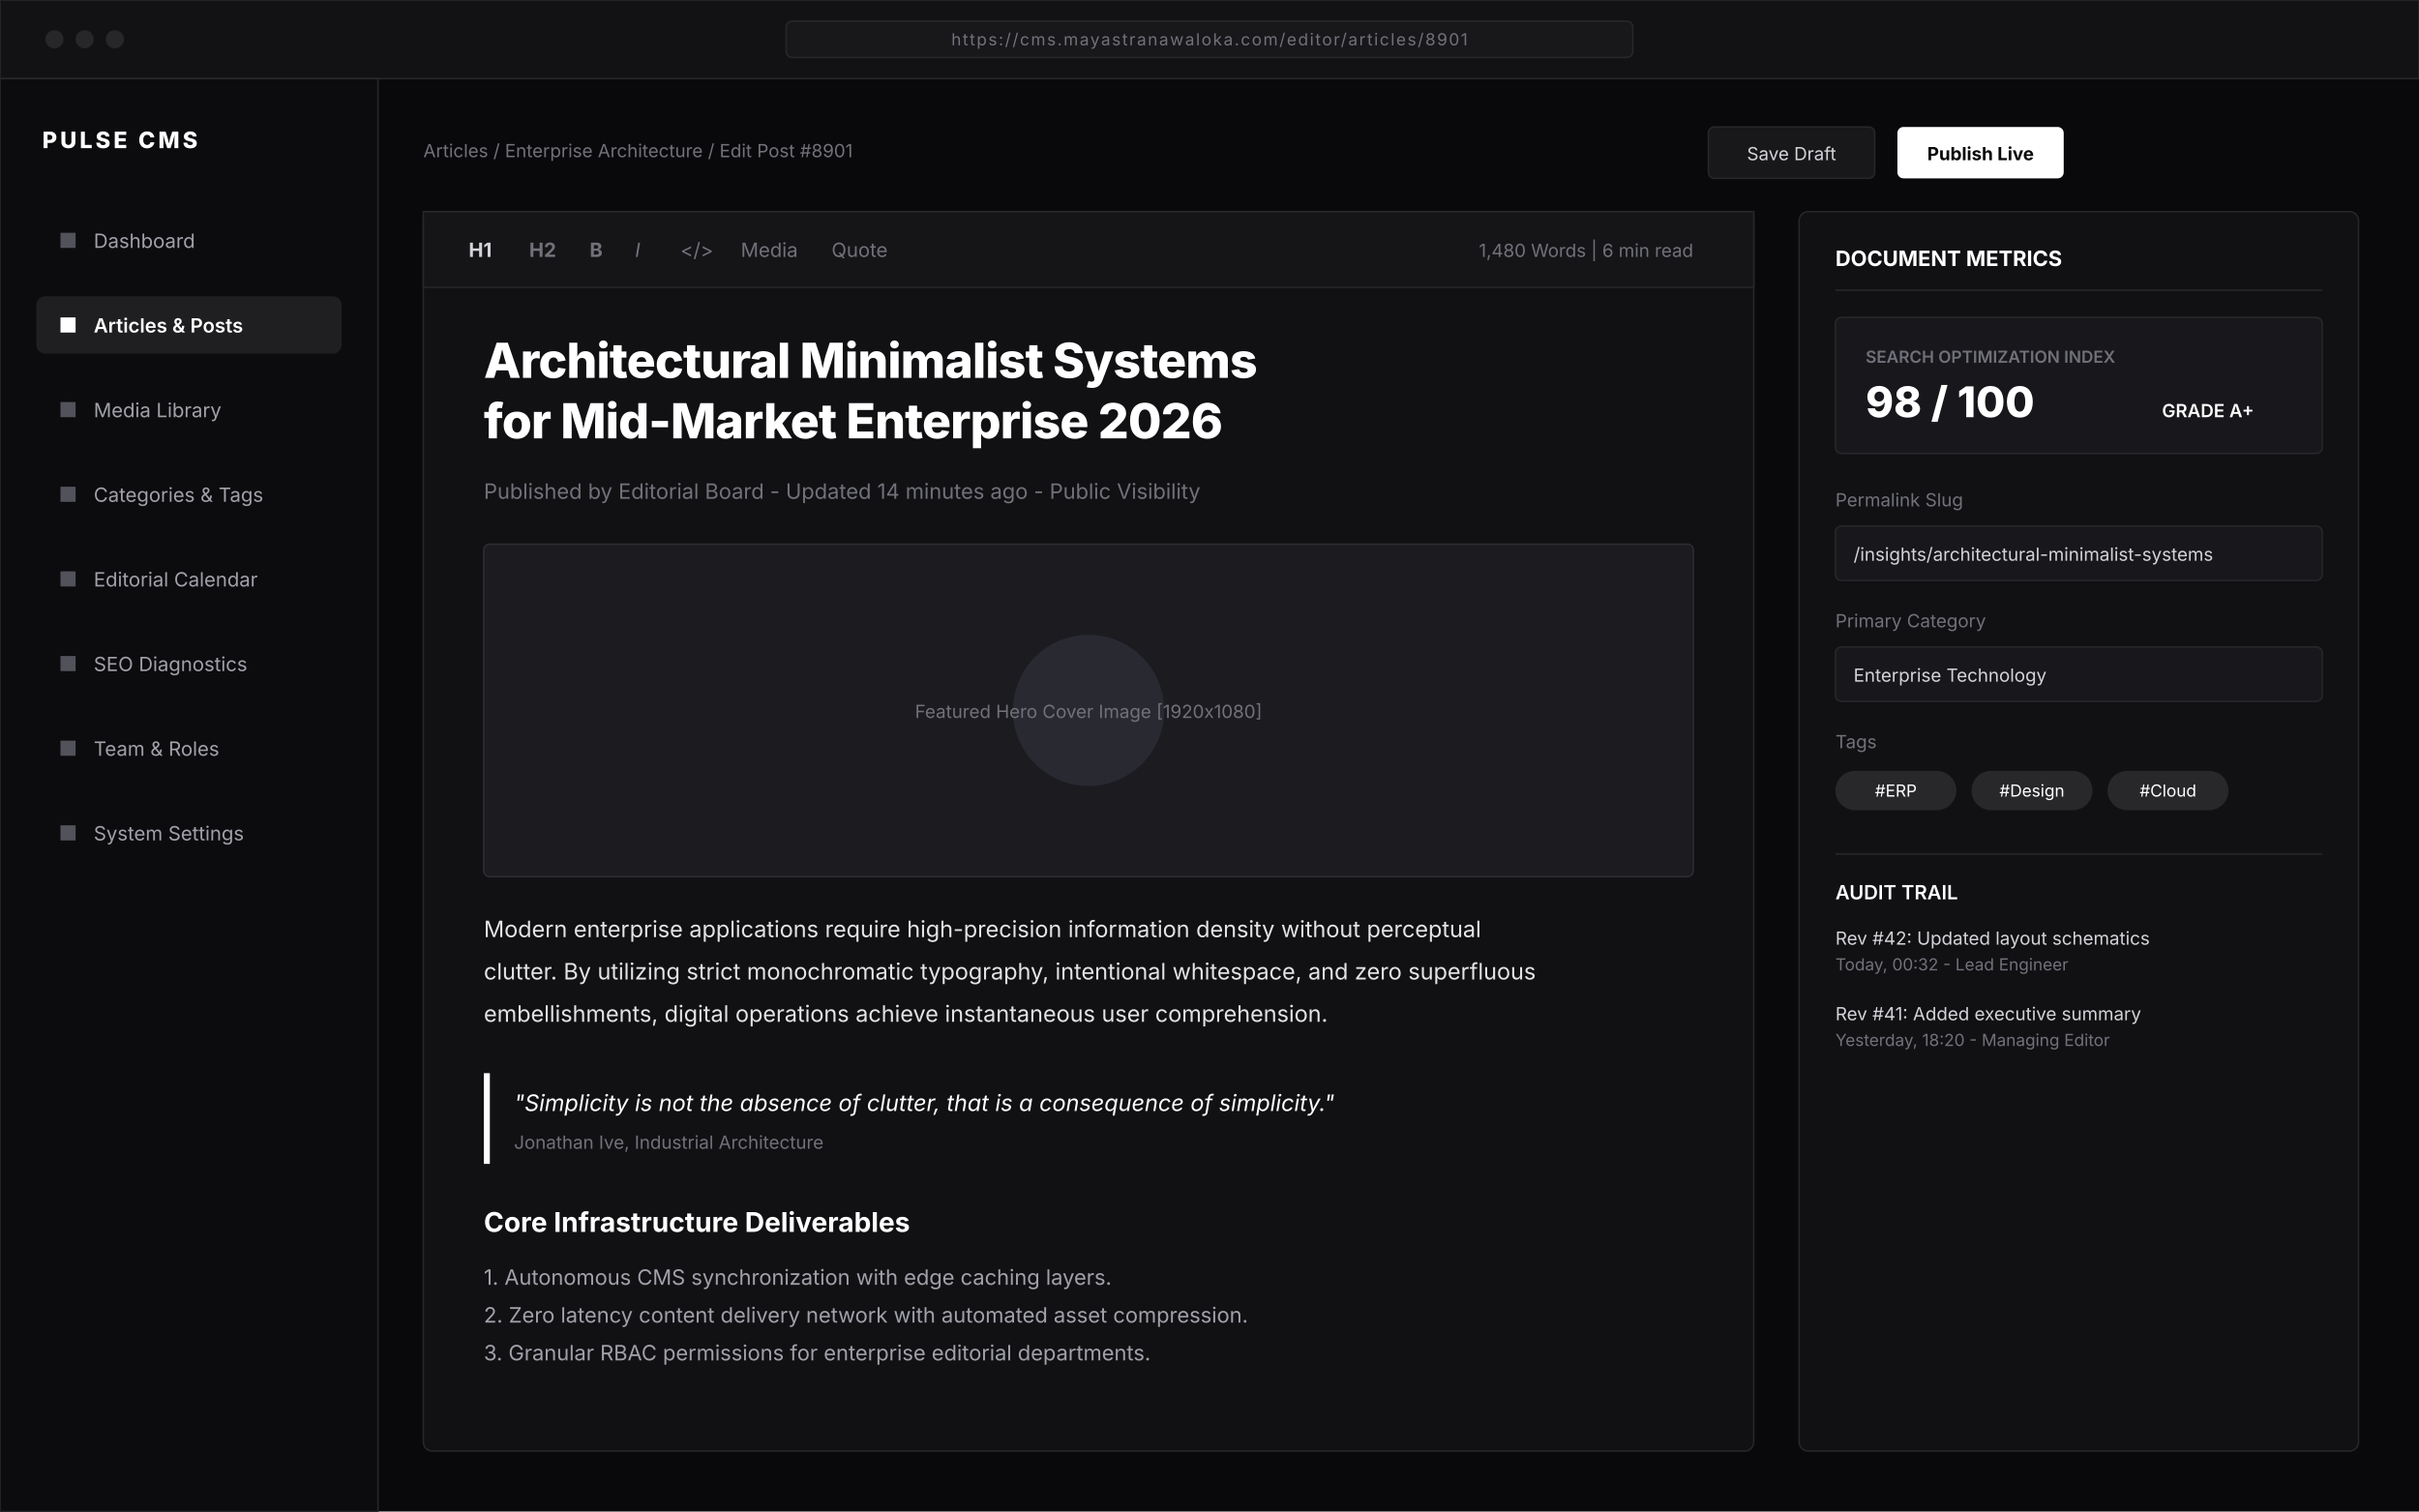
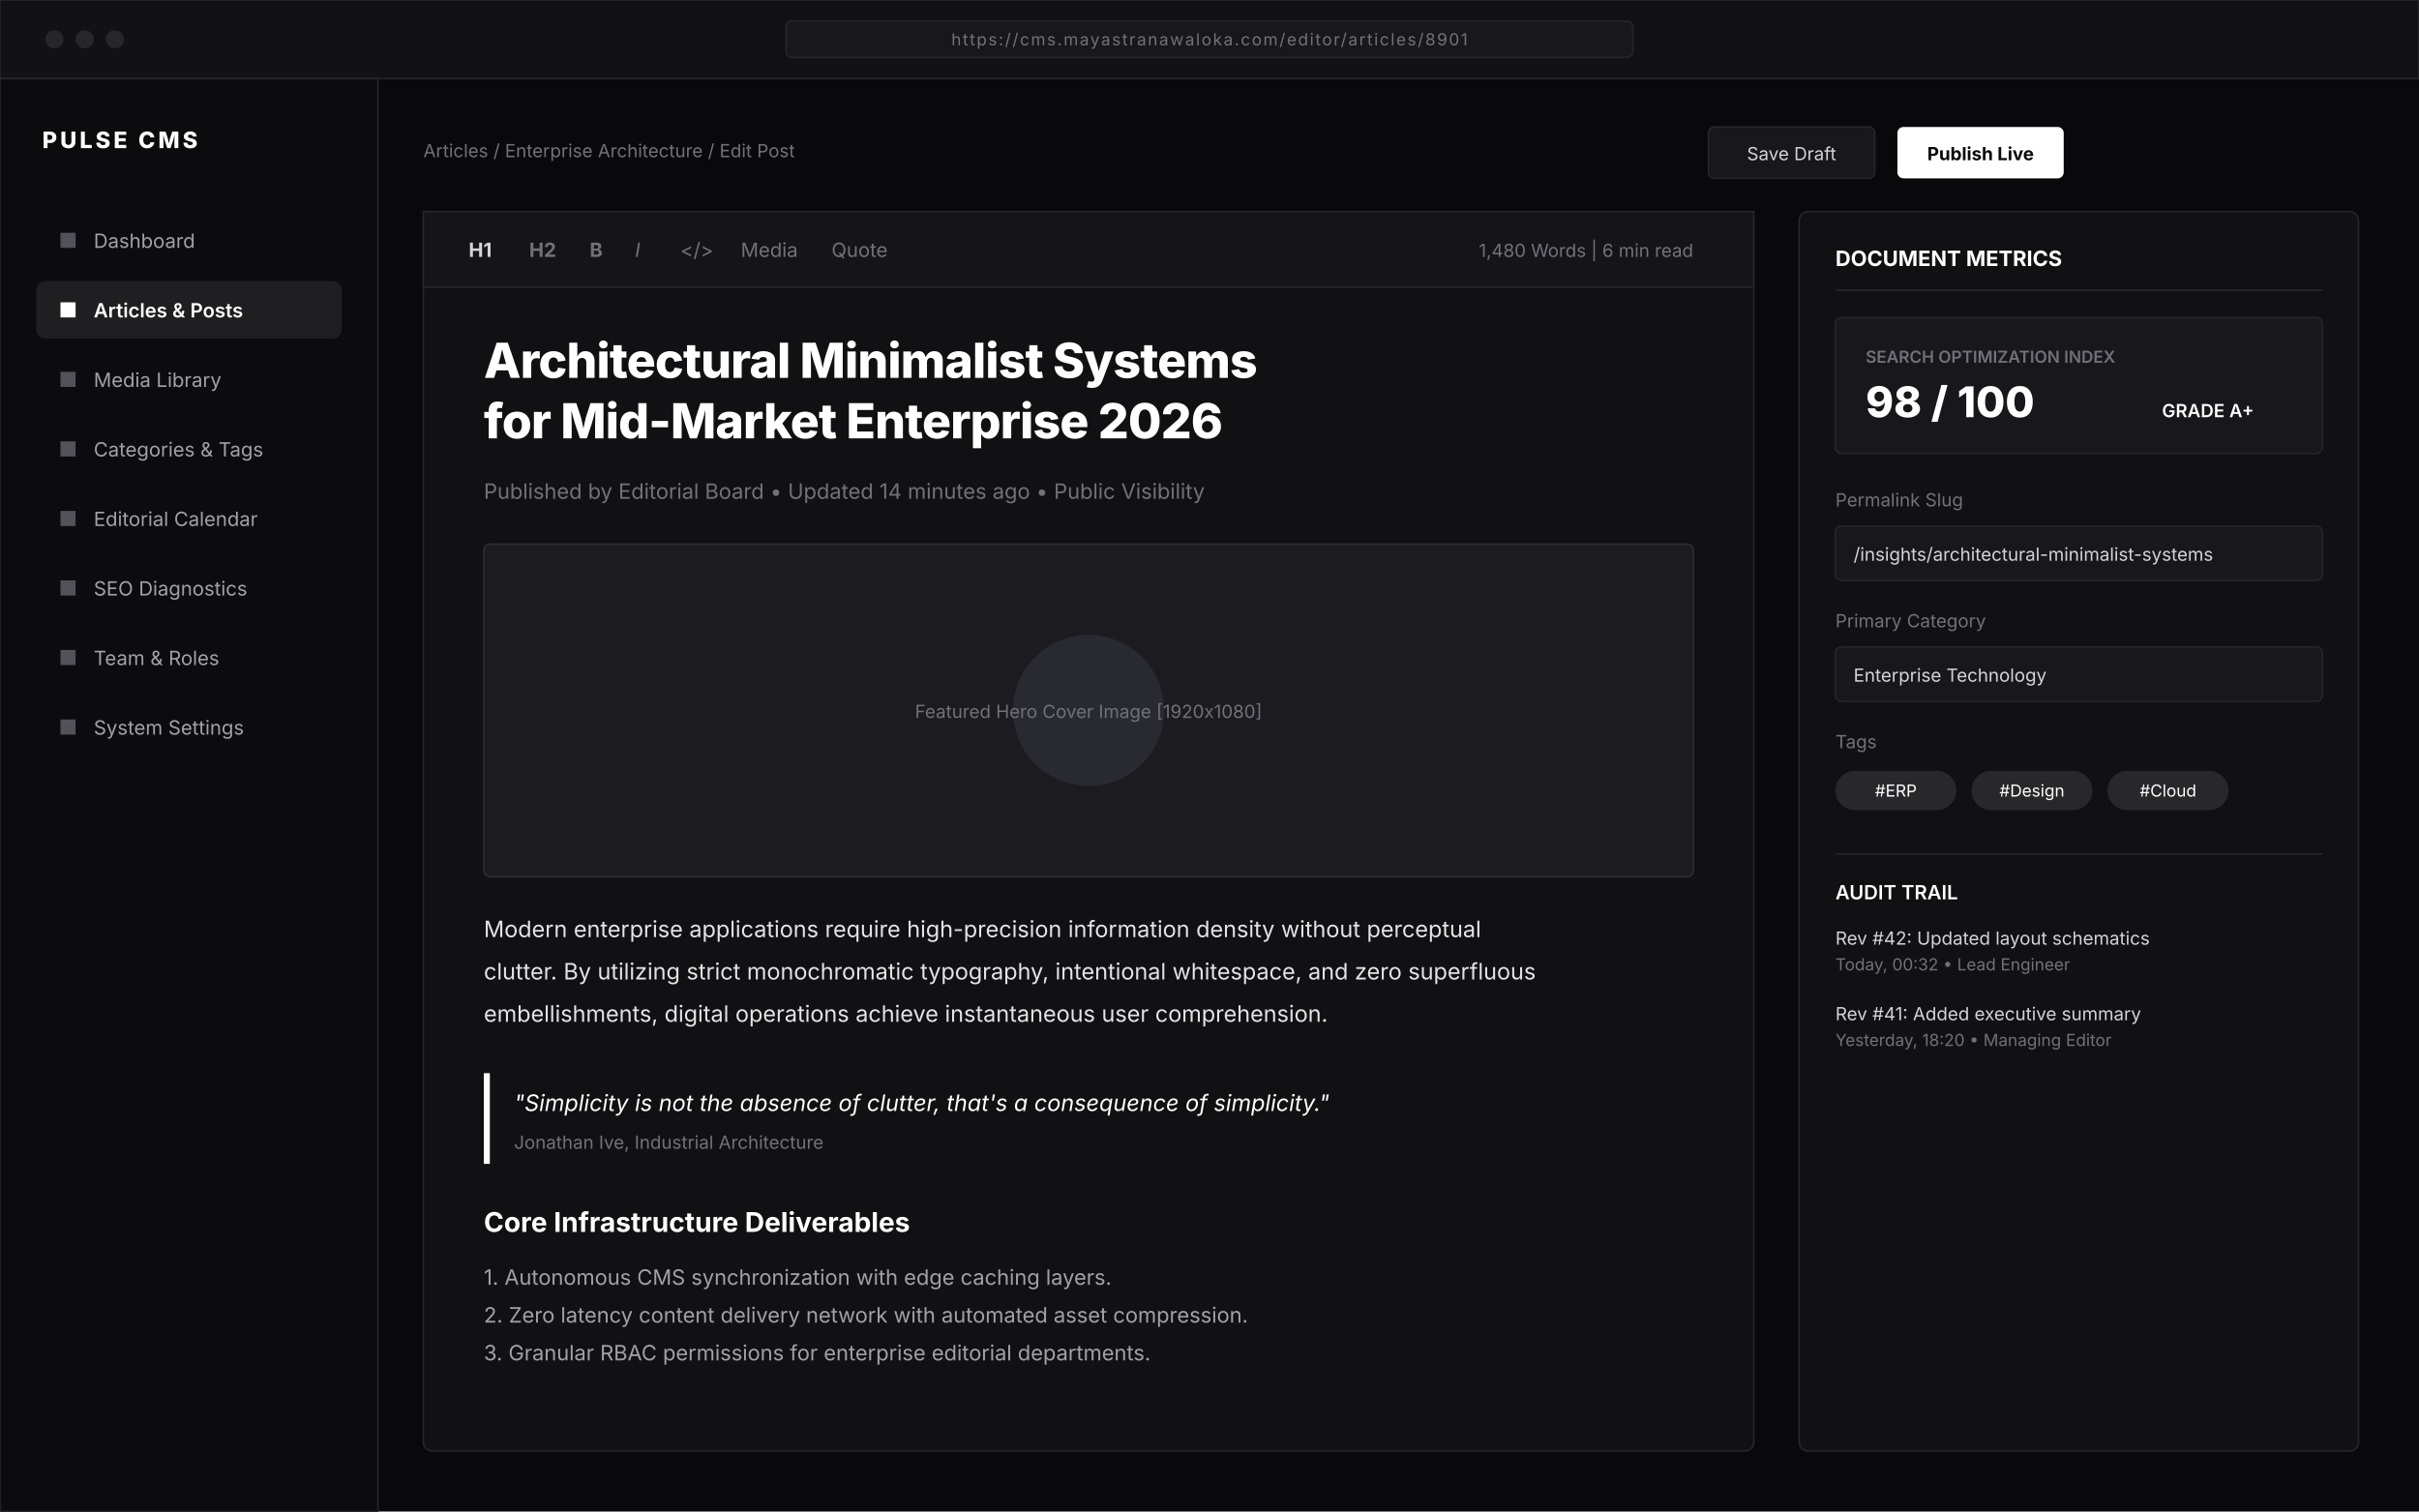
<svg xmlns="http://www.w3.org/2000/svg" viewBox="0 0 1600 1000" width="1600" height="1000" fill="none">
  <rect width="1600" height="1000" fill="#09090b" />
  <rect width="1600" height="52" fill="#121215" stroke="#27272a" stroke-width="1" />
  <circle cx="36" cy="26" r="6" fill="#27272a" />
  <circle cx="56" cy="26" r="6" fill="#27272a" />
  <circle cx="76" cy="26" r="6" fill="#27272a" />
  <rect x="520" y="14" width="560" height="24" rx="4" fill="#18181b" stroke="#27272a" stroke-width="1" />
  <text x="800" y="30" fill="#71717a" font-family="-apple-system, BlinkMacSystemFont, sans-serif" font-size="11" text-anchor="middle" letter-spacing="1">https://cms.mayastranawaloka.com/editor/articles/8901</text>
  <rect x="0" y="52" width="250" height="948" fill="#0c0c0e" stroke="#27272a" stroke-width="1" />
  <text x="28" y="98" fill="#ffffff" font-family="-apple-system, BlinkMacSystemFont, sans-serif" font-size="15" font-weight="800" letter-spacing="2">PULSE CMS</text>
  <g transform="translate(24, 140)">
+     <text x="38" y="24" fill="#a1a1aa" font-family="-apple-system, BlinkMacSystemFont, sans-serif" font-size="13">Dashboard</text>
    <rect x="16" y="14" width="10" height="10" fill="#52525b" />
-     <text x="38" y="24" fill="#a1a1aa" font-family="-apple-system, BlinkMacSystemFont, sans-serif" font-size="13">Dashboard</text>
-     <rect x="0" y="56" width="202" height="38" rx="6" fill="#ffffff" fill-opacity="0.08" />
-     <rect x="16" y="70" width="10" height="10" fill="#ffffff" />
-     <text x="38" y="80" fill="#ffffff" font-family="-apple-system, BlinkMacSystemFont, sans-serif" font-size="13" font-weight="600">Articles &amp; Posts</text>
-     <rect x="16" y="126" width="10" height="10" fill="#52525b" />
-     <text x="38" y="136" fill="#a1a1aa" font-family="-apple-system, BlinkMacSystemFont, sans-serif" font-size="13">Media Library</text>
-     <rect x="16" y="182" width="10" height="10" fill="#52525b" />
-     <text x="38" y="192" fill="#a1a1aa" font-family="-apple-system, BlinkMacSystemFont, sans-serif" font-size="13">Categories &amp; Tags</text>
-     <rect x="16" y="238" width="10" height="10" fill="#52525b" />
-     <text x="38" y="248" fill="#a1a1aa" font-family="-apple-system, BlinkMacSystemFont, sans-serif" font-size="13">Editorial Calendar</text>
-     <rect x="16" y="294" width="10" height="10" fill="#52525b" />
-     <text x="38" y="304" fill="#a1a1aa" font-family="-apple-system, BlinkMacSystemFont, sans-serif" font-size="13">SEO Diagnostics</text>
-     <rect x="16" y="350" width="10" height="10" fill="#52525b" />
-     <text x="38" y="360" fill="#a1a1aa" font-family="-apple-system, BlinkMacSystemFont, sans-serif" font-size="13">Team &amp; Roles</text>
-     <rect x="16" y="406" width="10" height="10" fill="#52525b" />
-     <text x="38" y="416" fill="#a1a1aa" font-family="-apple-system, BlinkMacSystemFont, sans-serif" font-size="13">System Settings</text>
+     <rect x="0" y="46" width="202" height="38" rx="6" fill="#ffffff" fill-opacity="0.08" />
+     <text x="38" y="70" fill="#ffffff" font-family="-apple-system, BlinkMacSystemFont, sans-serif" font-size="13" font-weight="600">Articles &amp; Posts</text>
+     <rect x="16" y="60" width="10" height="10" fill="#ffffff" />
+     <text x="38" y="116" fill="#a1a1aa" font-family="-apple-system, BlinkMacSystemFont, sans-serif" font-size="13">Media Library</text>
+     <rect x="16" y="106" width="10" height="10" fill="#52525b" />
+     <text x="38" y="162" fill="#a1a1aa" font-family="-apple-system, BlinkMacSystemFont, sans-serif" font-size="13">Categories &amp; Tags</text>
+     <rect x="16" y="152" width="10" height="10" fill="#52525b" />
+     <text x="38" y="208" fill="#a1a1aa" font-family="-apple-system, BlinkMacSystemFont, sans-serif" font-size="13">Editorial Calendar</text>
+     <rect x="16" y="198" width="10" height="10" fill="#52525b" />
+     <text x="38" y="254" fill="#a1a1aa" font-family="-apple-system, BlinkMacSystemFont, sans-serif" font-size="13">SEO Diagnostics</text>
+     <rect x="16" y="244" width="10" height="10" fill="#52525b" />
+     <text x="38" y="300" fill="#a1a1aa" font-family="-apple-system, BlinkMacSystemFont, sans-serif" font-size="13">Team &amp; Roles</text>
+     <rect x="16" y="290" width="10" height="10" fill="#52525b" />
+     <text x="38" y="346" fill="#a1a1aa" font-family="-apple-system, BlinkMacSystemFont, sans-serif" font-size="13">System Settings</text>
+     <rect x="16" y="336" width="10" height="10" fill="#52525b" />
  </g>
  <g transform="translate(280, 80)">
-     <text x="0" y="24" fill="#71717a" font-family="-apple-system, BlinkMacSystemFont, sans-serif" font-size="12">Articles / Enterprise Architecture / Edit Post #8901</text>
+     <text x="0" y="24" fill="#71717a" font-family="-apple-system, BlinkMacSystemFont, sans-serif" font-size="12">Articles / Enterprise Architecture / Edit Post</text>
    <rect x="850" y="4" width="110" height="34" rx="4" fill="#18181b" stroke="#27272a" stroke-width="1" />
    <text x="905" y="26" fill="#d4d4d8" font-family="-apple-system, BlinkMacSystemFont, sans-serif" font-size="12" text-anchor="middle">Save Draft</text>
    <rect x="975" y="4" width="110" height="34" rx="4" fill="#ffffff" />
    <text x="1030" y="26" fill="#09090b" font-family="-apple-system, BlinkMacSystemFont, sans-serif" font-size="12" font-weight="700" text-anchor="middle">Publish Live</text>
  </g>
  <g transform="translate(280, 140)">
    <rect x="0" y="0" width="880" height="820" rx="6" fill="#111114" stroke="#27272a" stroke-width="1" />
    <rect x="0" y="0" width="880" height="50" fill="#151518" stroke="#27272a" stroke-width="1" />
    <text x="30" y="30" fill="#d4d4d8" font-family="-apple-system, BlinkMacSystemFont, sans-serif" font-size="13" font-weight="700">H1</text>
    <text x="70" y="30" fill="#71717a" font-family="-apple-system, BlinkMacSystemFont, sans-serif" font-size="13" font-weight="700">H2</text>
    <text x="110" y="30" fill="#71717a" font-family="-apple-system, BlinkMacSystemFont, sans-serif" font-size="13" font-weight="700">B</text>
    <text x="140" y="30" fill="#71717a" font-family="-apple-system, BlinkMacSystemFont, sans-serif" font-size="13" font-style="italic">I</text>
    <text x="170" y="30" fill="#71717a" font-family="-apple-system, BlinkMacSystemFont, sans-serif" font-size="13">&lt;/&gt;</text>
    <text x="210" y="30" fill="#71717a" font-family="-apple-system, BlinkMacSystemFont, sans-serif" font-size="13">Media</text>
    <text x="270" y="30" fill="#71717a" font-family="-apple-system, BlinkMacSystemFont, sans-serif" font-size="13">Quote</text>
    <text x="840" y="30" fill="#71717a" font-family="-apple-system, BlinkMacSystemFont, sans-serif" font-size="12" text-anchor="end">1,480 Words | 6 min read</text>
    <text x="40" y="110" fill="#ffffff" font-family="-apple-system, BlinkMacSystemFont, sans-serif" font-size="32" font-weight="800" letter-spacing="-0.5">Architectural Minimalist Systems</text>
    <text x="40" y="150" fill="#ffffff" font-family="-apple-system, BlinkMacSystemFont, sans-serif" font-size="32" font-weight="800" letter-spacing="-0.5">for Mid-Market Enterprise 2026</text>
-     <text x="40" y="190" fill="#71717a" font-family="-apple-system, BlinkMacSystemFont, sans-serif" font-size="14">Published by Editorial Board - Updated 14 minutes ago - Public Visibility</text>
+     <text x="40" y="190" fill="#71717a" font-family="-apple-system, BlinkMacSystemFont, sans-serif" font-size="14">Published by Editorial Board • Updated 14 minutes ago • Public Visibility</text>
    <rect x="40" y="220" width="800" height="220" rx="4" fill="#1b1b20" stroke="#2d2d34" stroke-width="1" />
    <circle cx="440" cy="330" r="50" fill="#292932" />
    <text x="440" y="335" fill="#71717a" font-family="-apple-system, BlinkMacSystemFont, sans-serif" font-size="12" text-anchor="middle">Featured Hero Cover Image [1920x1080]</text>
-     <text x="40" y="480" fill="#e4e4e7" font-family="-apple-system, BlinkMacSystemFont, sans-serif" font-size="15">Modern enterprise applications require high-precision information density without perceptual</text>
+     <text x="40" y="480" fill="#e4e4e7" font-family="-apple-system, BlinkMacSystemFont, sans-serif" font-size="15" line-height="24">Modern enterprise applications require high-precision information density without perceptual</text>
    <text x="40" y="508" fill="#e4e4e7" font-family="-apple-system, BlinkMacSystemFont, sans-serif" font-size="15">clutter. By utilizing strict monochromatic typography, intentional whitespace, and zero superfluous</text>
    <text x="40" y="536" fill="#e4e4e7" font-family="-apple-system, BlinkMacSystemFont, sans-serif" font-size="15">embellishments, digital operations achieve instantaneous user comprehension.</text>
    <rect x="40" y="570" width="4" height="60" fill="#ffffff" />
-     <text x="60" y="595" fill="#ffffff" font-family="-apple-system, BlinkMacSystemFont, sans-serif" font-size="15" font-style="italic">"Simplicity is not the absence of clutter, that is a consequence of simplicity."</text>
+     <text x="60" y="595" fill="#ffffff" font-family="-apple-system, BlinkMacSystemFont, sans-serif" font-size="15" font-style="italic">"Simplicity is not the absence of clutter, that's a consequence of simplicity."</text>
    <text x="60" y="620" fill="#71717a" font-family="-apple-system, BlinkMacSystemFont, sans-serif" font-size="12">Jonathan Ive, Industrial Architecture</text>
    <text x="40" y="675" fill="#ffffff" font-family="-apple-system, BlinkMacSystemFont, sans-serif" font-size="18" font-weight="700">Core Infrastructure Deliverables</text>
    <text x="40" y="710" fill="#a1a1aa" font-family="-apple-system, BlinkMacSystemFont, sans-serif" font-size="14">1. Autonomous CMS synchronization with edge caching layers.</text>
    <text x="40" y="735" fill="#a1a1aa" font-family="-apple-system, BlinkMacSystemFont, sans-serif" font-size="14">2. Zero latency content delivery network with automated asset compression.</text>
    <text x="40" y="760" fill="#a1a1aa" font-family="-apple-system, BlinkMacSystemFont, sans-serif" font-size="14">3. Granular RBAC permissions for enterprise editorial departments.</text>
  </g>
  <g transform="translate(1190, 140)">
    <rect x="0" y="0" width="370" height="820" rx="6" fill="#111114" stroke="#27272a" stroke-width="1" />
    <text x="24" y="36" fill="#ffffff" font-family="-apple-system, BlinkMacSystemFont, sans-serif" font-size="14" font-weight="700">DOCUMENT METRICS</text>
    <line x1="24" y1="52" x2="346" y2="52" stroke="#27272a" stroke-width="1" />
    <rect x="24" y="70" width="322" height="90" rx="4" fill="#18181c" stroke="#27272a" stroke-width="1" />
    <text x="44" y="100" fill="#71717a" font-family="-apple-system, BlinkMacSystemFont, sans-serif" font-size="11" font-weight="600">SEARCH OPTIMIZATION INDEX</text>
    <text x="44" y="136" fill="#ffffff" font-family="-apple-system, BlinkMacSystemFont, sans-serif" font-size="28" font-weight="800">98 / 100</text>
    <text x="240" y="136" fill="#ffffff" font-family="-apple-system, BlinkMacSystemFont, sans-serif" font-size="12" font-weight="600">GRADE A+</text>
    <text x="24" y="195" fill="#71717a" font-family="-apple-system, BlinkMacSystemFont, sans-serif" font-size="12">Permalink Slug</text>
    <rect x="24" y="208" width="322" height="36" rx="4" fill="#18181c" stroke="#27272a" stroke-width="1" />
    <text x="36" y="231" fill="#d4d4d8" font-family="-apple-system, BlinkMacSystemFont, sans-serif" font-size="12">/insights/architectural-minimalist-systems</text>
    <text x="24" y="275" fill="#71717a" font-family="-apple-system, BlinkMacSystemFont, sans-serif" font-size="12">Primary Category</text>
    <rect x="24" y="288" width="322" height="36" rx="4" fill="#18181c" stroke="#27272a" stroke-width="1" />
    <text x="36" y="311" fill="#d4d4d8" font-family="-apple-system, BlinkMacSystemFont, sans-serif" font-size="12">Enterprise Technology</text>
    <text x="24" y="355" fill="#71717a" font-family="-apple-system, BlinkMacSystemFont, sans-serif" font-size="12">Tags</text>
    <rect x="24" y="370" width="80" height="26" rx="13" fill="#ffffff" fill-opacity="0.1" />
    <text x="64" y="387" fill="#ffffff" font-family="-apple-system, BlinkMacSystemFont, sans-serif" font-size="11" text-anchor="middle">#ERP</text>
    <rect x="114" y="370" width="80" height="26" rx="13" fill="#ffffff" fill-opacity="0.1" />
    <text x="154" y="387" fill="#ffffff" font-family="-apple-system, BlinkMacSystemFont, sans-serif" font-size="11" text-anchor="middle">#Design</text>
    <rect x="204" y="370" width="80" height="26" rx="13" fill="#ffffff" fill-opacity="0.1" />
    <text x="244" y="387" fill="#ffffff" font-family="-apple-system, BlinkMacSystemFont, sans-serif" font-size="11" text-anchor="middle">#Cloud</text>
    <line x1="24" y1="425" x2="346" y2="425" stroke="#27272a" stroke-width="1" />
    <text x="24" y="455" fill="#ffffff" font-family="-apple-system, BlinkMacSystemFont, sans-serif" font-size="13" font-weight="600">AUDIT TRAIL</text>
    <text x="24" y="485" fill="#d4d4d8" font-family="-apple-system, BlinkMacSystemFont, sans-serif" font-size="12">Rev #42: Updated layout schematics</text>
-     <text x="24" y="502" fill="#71717a" font-family="-apple-system, BlinkMacSystemFont, sans-serif" font-size="11">Today, 00:32 - Lead Engineer</text>
+     <text x="24" y="502" fill="#71717a" font-family="-apple-system, BlinkMacSystemFont, sans-serif" font-size="11">Today, 00:32 • Lead Engineer</text>
    <text x="24" y="535" fill="#d4d4d8" font-family="-apple-system, BlinkMacSystemFont, sans-serif" font-size="12">Rev #41: Added executive summary</text>
-     <text x="24" y="552" fill="#71717a" font-family="-apple-system, BlinkMacSystemFont, sans-serif" font-size="11">Yesterday, 18:20 - Managing Editor</text>
+     <text x="24" y="552" fill="#71717a" font-family="-apple-system, BlinkMacSystemFont, sans-serif" font-size="11">Yesterday, 18:20 • Managing Editor</text>
  </g>
</svg>
